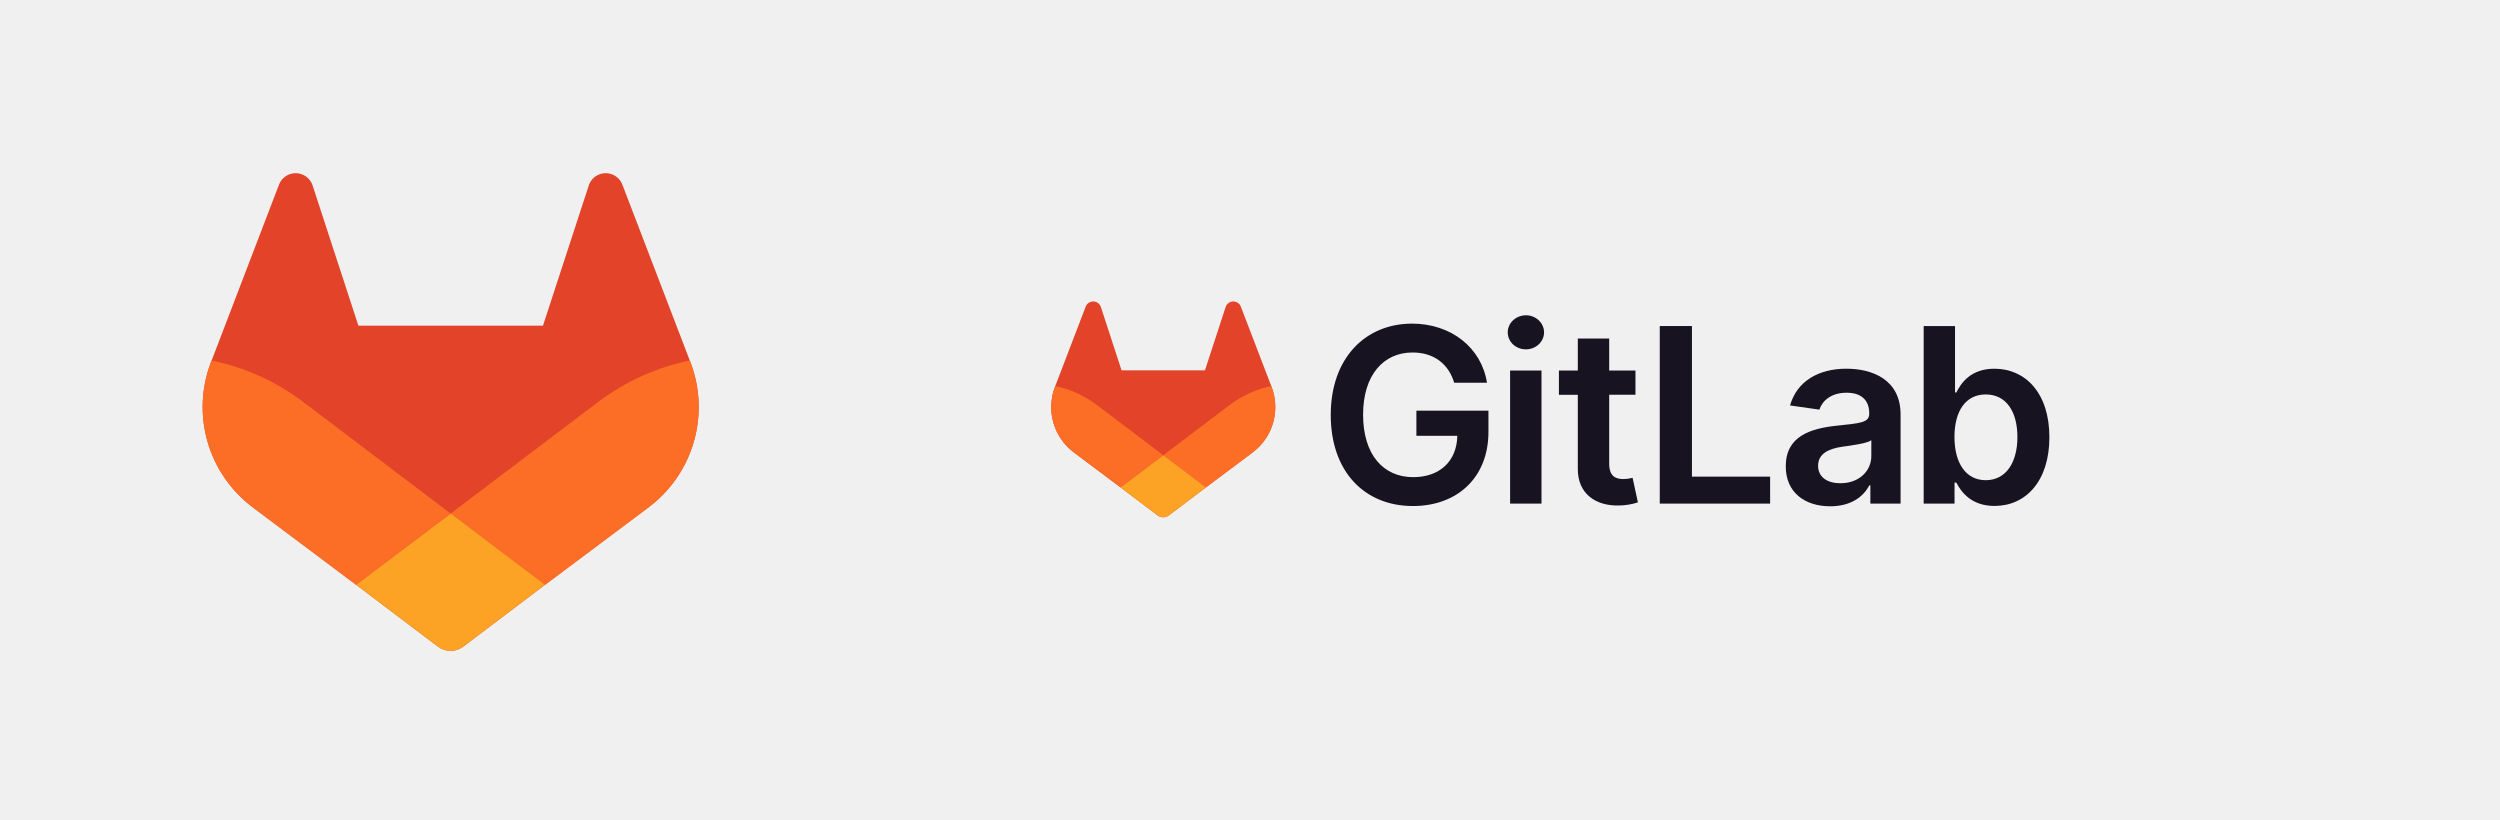
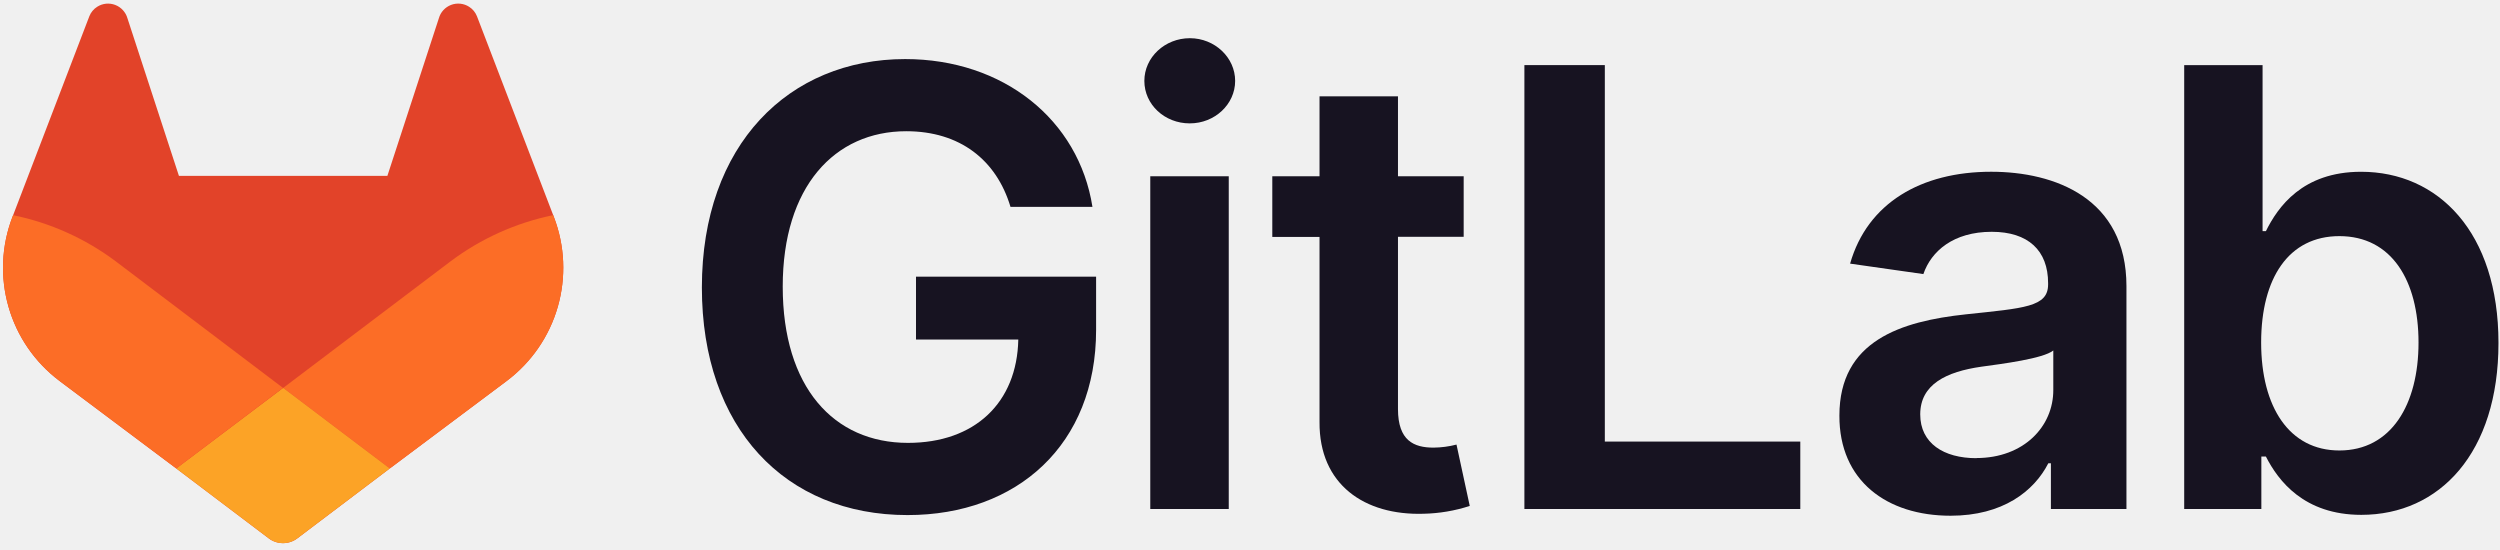
- <svg xmlns="http://www.w3.org/2000/svg" width="250" height="82" viewBox="0 0 250 82" fill="none">
-   <g clip-path="url(#clip0_401_2375)">
-     <path d="M69.045 36.226L68.978 36.048L62.226 18.436C62.09 18.091 61.846 17.797 61.532 17.599C61.297 17.449 61.031 17.355 60.754 17.327C60.477 17.298 60.197 17.335 59.936 17.434C59.676 17.533 59.442 17.692 59.254 17.897C59.066 18.103 58.929 18.35 58.854 18.618L54.296 32.57H35.841L31.284 18.618C31.207 18.35 31.07 18.104 30.882 17.899C30.694 17.693 30.46 17.535 30.2 17.436C29.94 17.337 29.66 17.3 29.383 17.328C29.106 17.357 28.84 17.449 28.605 17.599C28.291 17.797 28.047 18.091 27.911 18.436L21.163 36.051L21.092 36.226C20.121 38.765 20.001 41.552 20.751 44.165C21.502 46.778 23.081 49.076 25.252 50.713L25.277 50.733L25.334 50.777L35.605 58.474L40.701 62.325L43.796 64.666C44.159 64.94 44.602 65.088 45.057 65.088C45.513 65.088 45.955 64.94 46.319 64.666L49.414 62.325L54.51 58.474L64.854 50.733L64.882 50.71C67.053 49.074 68.632 46.776 69.383 44.164C70.134 41.551 70.015 38.765 69.045 36.226Z" fill="#E24329" />
-     <path d="M69.045 36.226L68.978 36.048C65.688 36.723 62.589 38.117 59.901 40.131L45.077 51.341L54.516 58.475L64.86 50.733L64.889 50.71C67.058 49.073 68.636 46.775 69.386 44.162C70.136 41.55 70.016 38.765 69.045 36.226Z" fill="#FC6D26" />
-     <path d="M35.605 58.475L40.7 62.325L43.796 64.666C44.159 64.94 44.602 65.089 45.057 65.089C45.512 65.089 45.955 64.94 46.318 64.666L49.414 62.325L54.509 58.475L45.07 51.341L35.605 58.475Z" fill="#FCA326" />
-     <path d="M30.236 40.131C27.549 38.118 24.451 36.725 21.163 36.051L21.092 36.226C20.121 38.765 20.001 41.552 20.751 44.165C21.502 46.778 23.081 49.076 25.252 50.713L25.277 50.733L25.334 50.777L35.605 58.474L45.051 51.341L30.236 40.131Z" fill="#FC6D26" />
-   </g>
-   <g clip-path="url(#clip1_401_2375)">
-     <path d="M145.42 38.275H148.698C148.151 34.79 145.134 32.363 141.207 32.363C136.561 32.363 133.075 35.779 133.075 41.499C133.075 47.118 136.404 50.603 141.302 50.603C145.698 50.603 148.844 47.776 148.844 43.199V41.066H141.64V43.58H145.732C145.68 46.112 143.99 47.715 141.319 47.715C138.347 47.715 136.309 45.488 136.309 41.465C136.309 37.468 138.381 35.249 141.25 35.249C143.391 35.249 144.856 36.393 145.42 38.275Z" fill="#171321" />
-     <path d="M151.011 50.36H154.149V37.05H151.011V50.36ZM152.594 34.935C153.591 34.935 154.406 34.171 154.406 33.236C154.406 32.301 153.591 31.528 152.594 31.528C151.597 31.528 150.774 32.291 150.774 33.236C150.774 34.181 151.583 34.935 152.588 34.935H152.594Z" fill="#171321" />
-     <path d="M163.547 37.05H160.919V33.853H157.781V37.05H155.892V39.478H157.781V46.882C157.764 49.387 159.586 50.623 161.942 50.55C162.57 50.537 163.193 50.432 163.79 50.237L163.26 47.783C162.961 47.861 162.652 47.902 162.342 47.905C161.553 47.905 160.919 47.627 160.919 46.361V39.471H163.547V37.05Z" fill="#171321" />
-     <path d="M165.976 50.36H177.012V47.663H169.193V32.604H165.976V50.36Z" fill="#171321" />
-     <path d="M183.023 50.629C185.112 50.629 186.36 49.649 186.933 48.531H187.036V50.36H190.058V41.447C190.058 37.928 187.189 36.87 184.648 36.87C181.848 36.87 179.698 38.118 179.004 40.545L181.935 40.963C182.246 40.052 183.131 39.272 184.669 39.272C186.127 39.272 186.924 40.017 186.924 41.327V41.378C186.924 42.279 185.979 42.324 183.629 42.574C181.046 42.852 178.576 43.623 178.576 46.623C178.567 49.242 180.482 50.629 183.023 50.629ZM184.055 48.327C182.745 48.327 181.809 47.728 181.809 46.575C181.809 45.37 182.858 44.868 184.255 44.668C185.079 44.555 186.727 44.347 187.133 44.019V45.587C187.141 47.065 185.944 48.322 184.055 48.322V48.327Z" fill="#171321" />
-     <path d="M192.368 50.36H195.454V48.262H195.636C196.131 49.233 197.162 50.594 199.452 50.594C202.59 50.594 204.939 48.105 204.939 43.719C204.939 39.281 202.521 36.871 199.443 36.871C197.093 36.871 196.113 38.283 195.636 39.246H195.503V32.604H192.368V50.36ZM195.446 43.702C195.446 41.112 196.555 39.445 198.575 39.445C200.665 39.445 201.741 41.222 201.741 43.702C201.741 46.183 200.649 48.019 198.575 48.019C196.572 48.019 195.446 46.285 195.446 43.702Z" fill="#171321" />
-     <path d="M127.158 38.686L127.128 38.606L124.078 30.649C124.016 30.493 123.906 30.36 123.764 30.271C123.658 30.203 123.538 30.161 123.412 30.148C123.287 30.135 123.161 30.151 123.043 30.196C122.926 30.241 122.82 30.313 122.735 30.405C122.65 30.498 122.588 30.61 122.554 30.731L120.495 37.035H112.157L110.098 30.731C110.064 30.61 110.001 30.499 109.916 30.406C109.831 30.313 109.726 30.242 109.608 30.197C109.491 30.152 109.365 30.136 109.239 30.148C109.114 30.161 108.994 30.203 108.888 30.271C108.746 30.36 108.636 30.493 108.574 30.649L105.525 38.607L105.494 38.686C105.055 39.834 105.001 41.092 105.34 42.273C105.678 43.454 106.392 44.492 107.373 45.232L107.384 45.24L107.41 45.261L112.05 48.738L114.353 50.478L115.751 51.535C115.915 51.659 116.115 51.726 116.321 51.726C116.527 51.726 116.727 51.659 116.891 51.535L118.289 50.478L120.591 48.738L125.265 45.24L125.278 45.23C126.258 44.491 126.972 43.453 127.311 42.273C127.65 41.092 127.597 39.834 127.158 38.686Z" fill="#E24329" />
-     <path d="M127.158 38.686L127.128 38.606C125.642 38.911 124.242 39.541 123.027 40.45L116.33 45.515L120.594 48.738L125.268 45.24L125.281 45.23C126.261 44.49 126.974 43.452 127.313 42.272C127.651 41.092 127.597 39.833 127.158 38.686Z" fill="#FC6D26" />
-     <path d="M112.05 48.738L114.352 50.478L115.751 51.535C115.915 51.659 116.115 51.726 116.321 51.726C116.526 51.726 116.726 51.659 116.891 51.535L118.289 50.478L120.591 48.738L116.327 45.515L112.05 48.738Z" fill="#FCA326" />
-     <path d="M109.625 40.45C108.411 39.541 107.011 38.912 105.525 38.607L105.494 38.686C105.055 39.834 105.001 41.092 105.34 42.273C105.678 43.454 106.392 44.492 107.373 45.232L107.384 45.24L107.41 45.26L112.05 48.738L116.318 45.515L109.625 40.45Z" fill="#FC6D26" />
+ <svg xmlns="http://www.w3.org/2000/svg" width="100" height="22" viewBox="0 0 100 22" fill="none">
+   <g clip-path="url(#clip0_401_2381)">
+     <path d="M40.42 8.275H43.698C43.151 4.79 40.134 2.363 36.207 2.363C31.561 2.363 28.075 5.779 28.075 11.499C28.075 17.118 31.404 20.603 36.302 20.603C40.698 20.603 43.844 17.776 43.844 13.199V11.066H36.64V13.58H40.732C40.681 16.112 38.99 17.715 36.319 17.715C33.347 17.715 31.309 15.488 31.309 11.465C31.309 7.468 33.381 5.249 36.25 5.249C38.391 5.249 39.856 6.393 40.42 8.275Z" fill="#171321" />
+     <path d="M46.011 20.36H49.15V7.05H46.011V20.36ZM47.594 4.935C48.591 4.935 49.406 4.171 49.406 3.236C49.406 2.301 48.591 1.528 47.594 1.528C46.597 1.528 45.774 2.291 45.774 3.236C45.774 4.181 46.583 4.935 47.588 4.935H47.594Z" fill="#171321" />
+     <path d="M58.547 7.05H55.919V3.853H52.781V7.05H50.892V9.478H52.781V16.882C52.764 19.387 54.586 20.623 56.942 20.55C57.57 20.537 58.193 20.432 58.79 20.237L58.26 17.783C57.961 17.861 57.652 17.902 57.342 17.905C56.553 17.905 55.919 17.627 55.919 16.361V9.471H58.547V7.05Z" fill="#171321" />
+     <path d="M60.976 20.36H72.012V17.663H64.193V2.604H60.976V20.36Z" fill="#171321" />
+     <path d="M78.023 20.629C80.112 20.629 81.36 19.649 81.933 18.531H82.036V20.36H85.058V11.447C85.058 7.928 82.189 6.87 79.648 6.87C76.848 6.87 74.698 8.118 74.004 10.545L76.935 10.963C77.246 10.052 78.131 9.272 79.669 9.272C81.127 9.272 81.924 10.017 81.924 11.327V11.378C81.924 12.279 80.979 12.324 78.629 12.574C76.046 12.852 73.576 13.623 73.576 16.623C73.567 19.242 75.482 20.629 78.023 20.629ZM79.055 18.327C77.746 18.327 76.809 17.728 76.809 16.576C76.809 15.37 77.858 14.868 79.255 14.668C80.079 14.555 81.727 14.347 82.132 14.019V15.587C82.141 17.065 80.944 18.322 79.055 18.322V18.327Z" fill="#171321" />
+     <path d="M87.368 20.36H90.454V18.262H90.636C91.131 19.233 92.162 20.594 94.452 20.594C97.59 20.594 99.939 18.105 99.939 13.72C99.939 9.281 97.521 6.871 94.443 6.871C92.093 6.871 91.114 8.284 90.636 9.246H90.503V2.604H87.368V20.36ZM90.446 13.702C90.446 11.112 91.555 9.445 93.575 9.445C95.665 9.445 96.741 11.222 96.741 13.702C96.741 16.183 95.649 18.019 93.575 18.019C91.573 18.019 90.446 16.285 90.446 13.702Z" fill="#171321" />
+     <path d="M22.158 8.686L22.128 8.606L19.078 0.649C19.016 0.493 18.906 0.36 18.764 0.271C18.658 0.203 18.538 0.161 18.413 0.148C18.287 0.135 18.161 0.151 18.043 0.196C17.926 0.241 17.82 0.313 17.735 0.405C17.65 0.498 17.588 0.61 17.554 0.731L15.495 7.035H7.157L5.098 0.731C5.064 0.61 5.001 0.499 4.916 0.406C4.831 0.313 4.726 0.242 4.608 0.197C4.491 0.152 4.365 0.136 4.239 0.148C4.114 0.161 3.994 0.203 3.888 0.271C3.746 0.36 3.636 0.493 3.574 0.649L0.525 8.607L0.494 8.686C0.055 9.834 0.001 11.092 0.34 12.273C0.678 13.454 1.392 14.492 2.373 15.232L2.384 15.24L2.41 15.261L7.05 18.738L9.353 20.478L10.751 21.535C10.915 21.659 11.115 21.726 11.321 21.726C11.527 21.726 11.727 21.659 11.891 21.535L13.289 20.478L15.591 18.738L20.265 15.24L20.278 15.23C21.258 14.491 21.972 13.453 22.311 12.273C22.65 11.092 22.597 9.834 22.158 8.686Z" fill="#E24329" />
+     <path d="M22.158 8.686L22.128 8.606C20.642 8.911 19.241 9.541 18.027 10.45L11.33 15.515L15.594 18.738L20.268 15.24L20.281 15.23C21.261 14.49 21.974 13.452 22.313 12.272C22.651 11.092 22.597 9.833 22.158 8.686Z" fill="#FC6D26" />
+     <path d="M7.05 18.738L9.352 20.478L10.751 21.535C10.915 21.659 11.115 21.726 11.321 21.726C11.527 21.726 11.726 21.659 11.891 21.535L13.289 20.478L15.591 18.738L11.327 15.515L7.05 18.738Z" fill="#FCA326" />
+     <path d="M4.625 10.45C3.411 9.541 2.011 8.912 0.525 8.607L0.494 8.686C0.055 9.834 0.001 11.092 0.34 12.273C0.678 13.454 1.392 14.492 2.373 15.232L2.384 15.24L2.41 15.26L7.05 18.738L11.318 15.515L4.625 10.45Z" fill="#FC6D26" />
  </g>
  <defs>
-     <clipPath id="clip0_401_2375">
-       <rect width="50" height="48.089" fill="white" transform="translate(20 17)" />
-     </clipPath>
-     <clipPath id="clip1_401_2375">
-       <rect width="100" height="21.727" fill="white" transform="translate(105 30)" />
+     <clipPath id="clip0_401_2381">
+       <rect width="100" height="21.727" fill="white" />
    </clipPath>
  </defs>
</svg>
